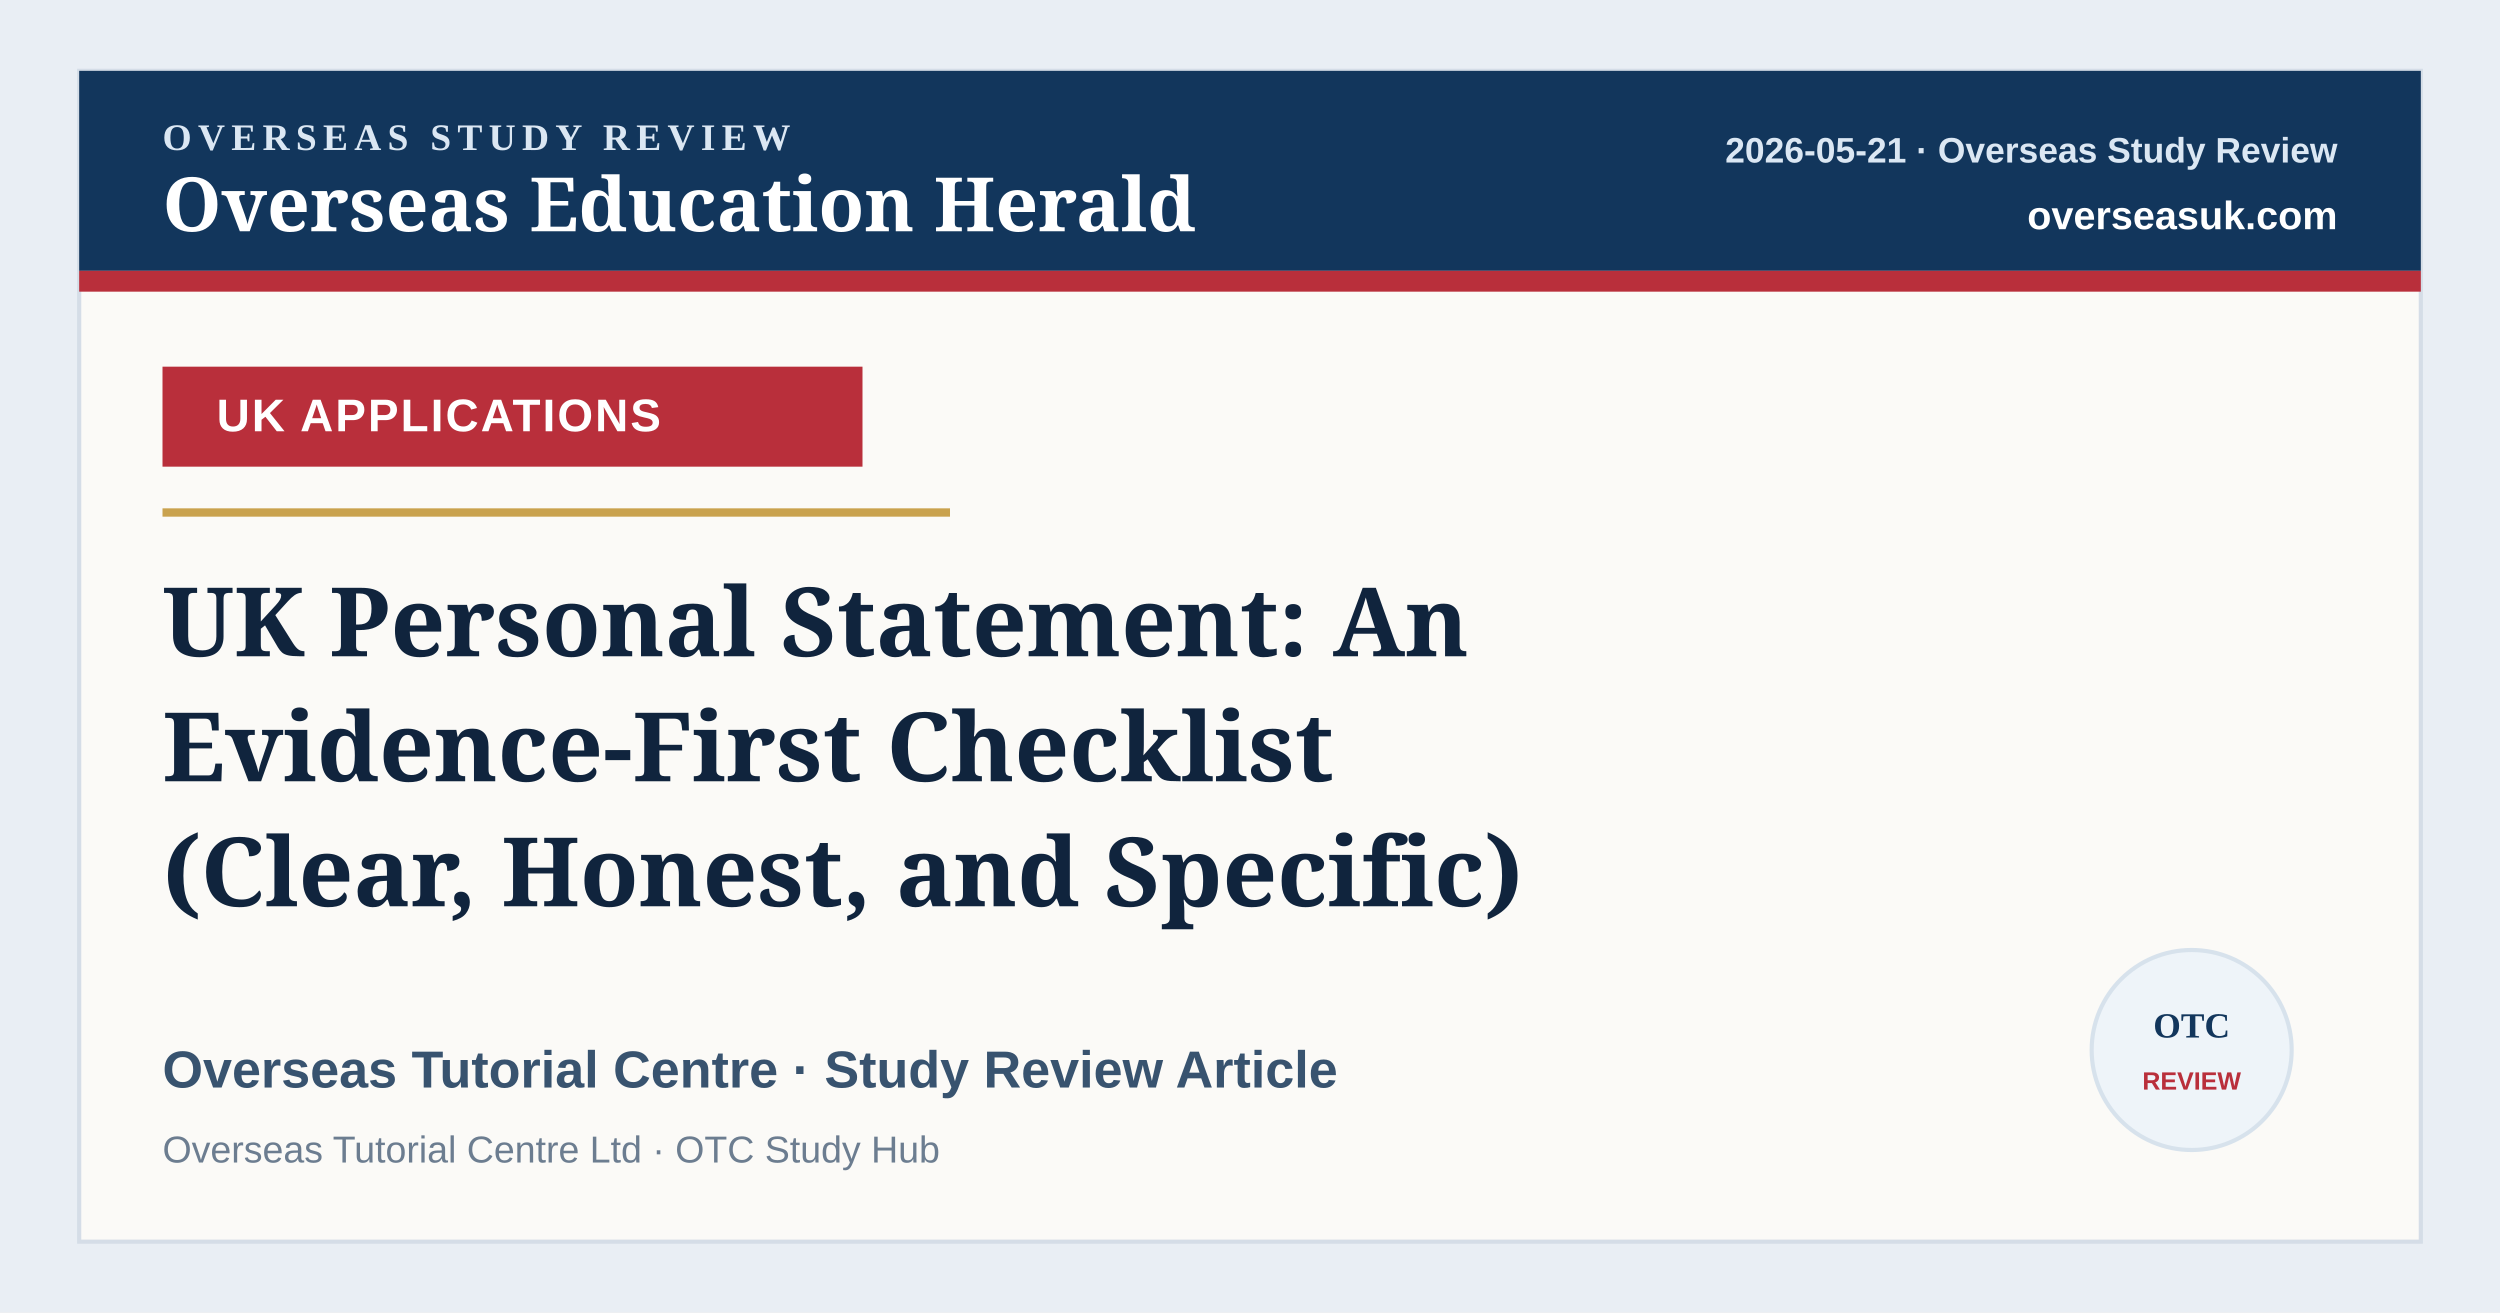
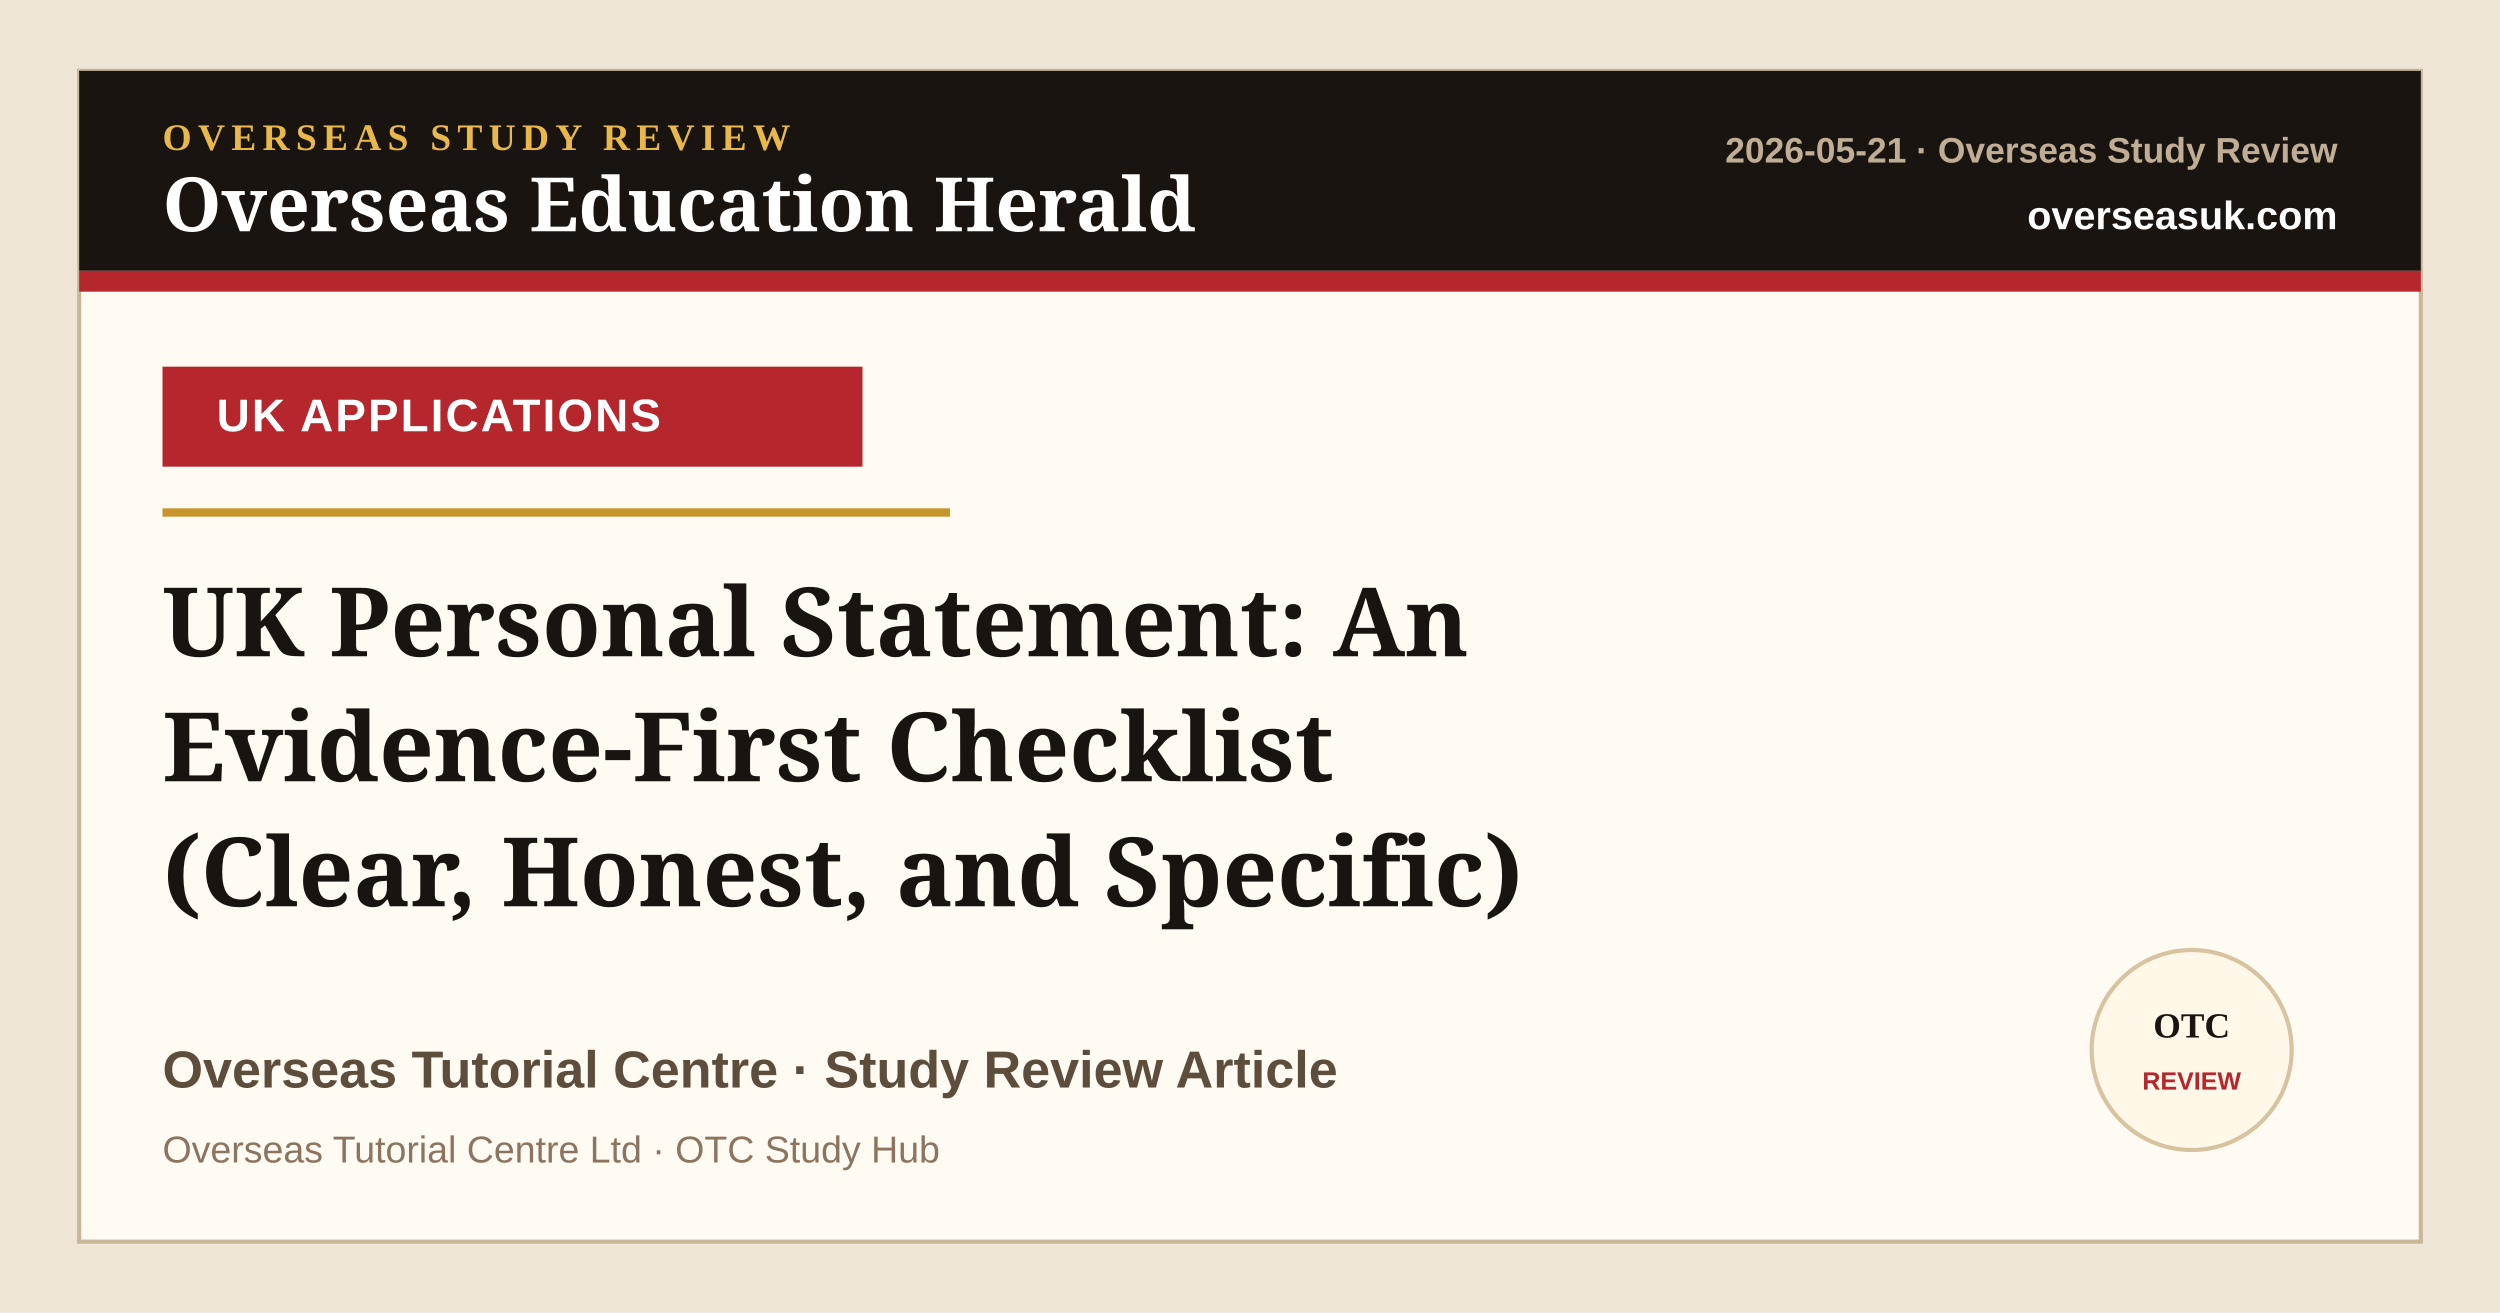
<svg xmlns="http://www.w3.org/2000/svg" width="1200" height="630" viewBox="0 0 1200 630">
-   <rect width="1200" height="630" fill="#e9eef4" />
-   <rect x="38" y="34" width="1124" height="562" fill="#fbfaf7" stroke="#d5dde7" stroke-width="2" />
-   <rect x="38" y="34" width="1124" height="96" fill="#12365c" />
-   <rect x="38" y="130" width="1124" height="10" fill="#b92f3b" />
-   <text x="78" y="72" fill="#dbe7f3" font-family="Georgia, 'Times New Roman', serif" font-size="18" font-weight="700" letter-spacing="3">OVERSEAS STUDY REVIEW</text>
+   <rect width="1200" height="630" fill="#efe5d6" />
+   <rect x="38" y="34" width="1124" height="562" fill="#fffaf2" stroke="#c8b89a" stroke-width="2" />
+   <rect x="38" y="34" width="1124" height="96" fill="#1a1410" />
+   <rect x="38" y="130" width="1124" height="10" fill="#b5272d" />
+   <text x="78" y="72" fill="#e8b84b" font-family="Georgia, 'Times New Roman', serif" font-size="18" font-weight="700" letter-spacing="3">OVERSEAS STUDY REVIEW</text>
  <text x="78" y="111" fill="#ffffff" font-family="'Noto Serif TC', 'Songti TC', Georgia, serif" font-size="36" font-weight="900">Overseas Education Herald</text>
-   <text x="1122" y="78" text-anchor="end" fill="#dbe7f3" font-family="'Noto Sans TC', Arial, sans-serif" font-size="17" font-weight="700">2026-05-21 · Overseas Study Review</text>
+   <text x="1122" y="78" text-anchor="end" fill="#bfae95" font-family="'Noto Sans TC', Arial, sans-serif" font-size="17" font-weight="700">2026-05-21 · Overseas Study Review</text>
  <text x="1122" y="110" text-anchor="end" fill="#ffffff" font-family="'Noto Sans TC', Arial, sans-serif" font-size="19" font-weight="800">overseasuk.com</text>
-   <rect x="78" y="176" width="336" height="48" fill="#b92f3b" />
+   <rect x="78" y="176" width="336" height="48" fill="#b5272d" />
  <text x="104" y="207" fill="#ffffff" font-family="'Noto Sans TC', Arial, sans-serif" font-size="22" font-weight="900" letter-spacing="1">UK APPLICATIONS</text>
-   <line x1="78" y1="246" x2="456" y2="246" stroke="#c9a24e" stroke-width="4" />
-   <text x="78" y="315" fill="#10243d" font-family="'Noto Serif TC', 'Songti TC', Georgia, serif" font-size="46" font-weight="900">UK Personal Statement: An</text>
-   <text x="78" y="375" fill="#10243d" font-family="'Noto Serif TC', 'Songti TC', Georgia, serif" font-size="46" font-weight="900">Evidence-First Checklist</text>
-   <text x="78" y="435" fill="#10243d" font-family="'Noto Serif TC', 'Songti TC', Georgia, serif" font-size="46" font-weight="900">(Clear, Honest, and Specific)</text>
-   <text x="78" y="522" fill="#38536f" font-family="'Noto Sans TC', Arial, sans-serif" font-size="25" font-weight="900">Overseas Tutorial Centre · Study Review Article</text>
-   <text x="78" y="558" fill="#6c7d90" font-family="'Noto Sans TC', Arial, sans-serif" font-size="18">Overseas Tutorial Centre Ltd · OTC Study Hub</text>
-   <circle cx="1052" cy="504" r="48" fill="#eef4f9" stroke="#d7e2ec" stroke-width="2" />
-   <text x="1052" y="498" text-anchor="middle" fill="#12365c" font-family="Georgia, 'Times New Roman', serif" font-size="17" font-weight="800">OTC</text>
-   <text x="1052" y="523" text-anchor="middle" fill="#b92f3b" font-family="'Noto Sans TC', Arial, sans-serif" font-size="12" font-weight="900">REVIEW</text>
+   <line x1="78" y1="246" x2="456" y2="246" stroke="#c8952a" stroke-width="4" />
+   <text x="78" y="315" fill="#1a1410" font-family="'Noto Serif TC', 'Songti TC', Georgia, serif" font-size="46" font-weight="900">UK Personal Statement: An</text>
+   <text x="78" y="375" fill="#1a1410" font-family="'Noto Serif TC', 'Songti TC', Georgia, serif" font-size="46" font-weight="900">Evidence-First Checklist</text>
+   <text x="78" y="435" fill="#1a1410" font-family="'Noto Serif TC', 'Songti TC', Georgia, serif" font-size="46" font-weight="900">(Clear, Honest, and Specific)</text>
+   <text x="78" y="522" fill="#5d4d3c" font-family="'Noto Sans TC', Arial, sans-serif" font-size="25" font-weight="900">Overseas Tutorial Centre · Study Review Article</text>
+   <text x="78" y="558" fill="#8b7560" font-family="'Noto Sans TC', Arial, sans-serif" font-size="18">Overseas Tutorial Centre Ltd · OTC Study Hub</text>
+   <circle cx="1052" cy="504" r="48" fill="#fff7e8" stroke="#d6c39f" stroke-width="2" />
+   <text x="1052" y="498" text-anchor="middle" fill="#1a1410" font-family="Georgia, 'Times New Roman', serif" font-size="17" font-weight="800">OTC</text>
+   <text x="1052" y="523" text-anchor="middle" fill="#b5272d" font-family="'Noto Sans TC', Arial, sans-serif" font-size="12" font-weight="900">REVIEW</text>
</svg>
